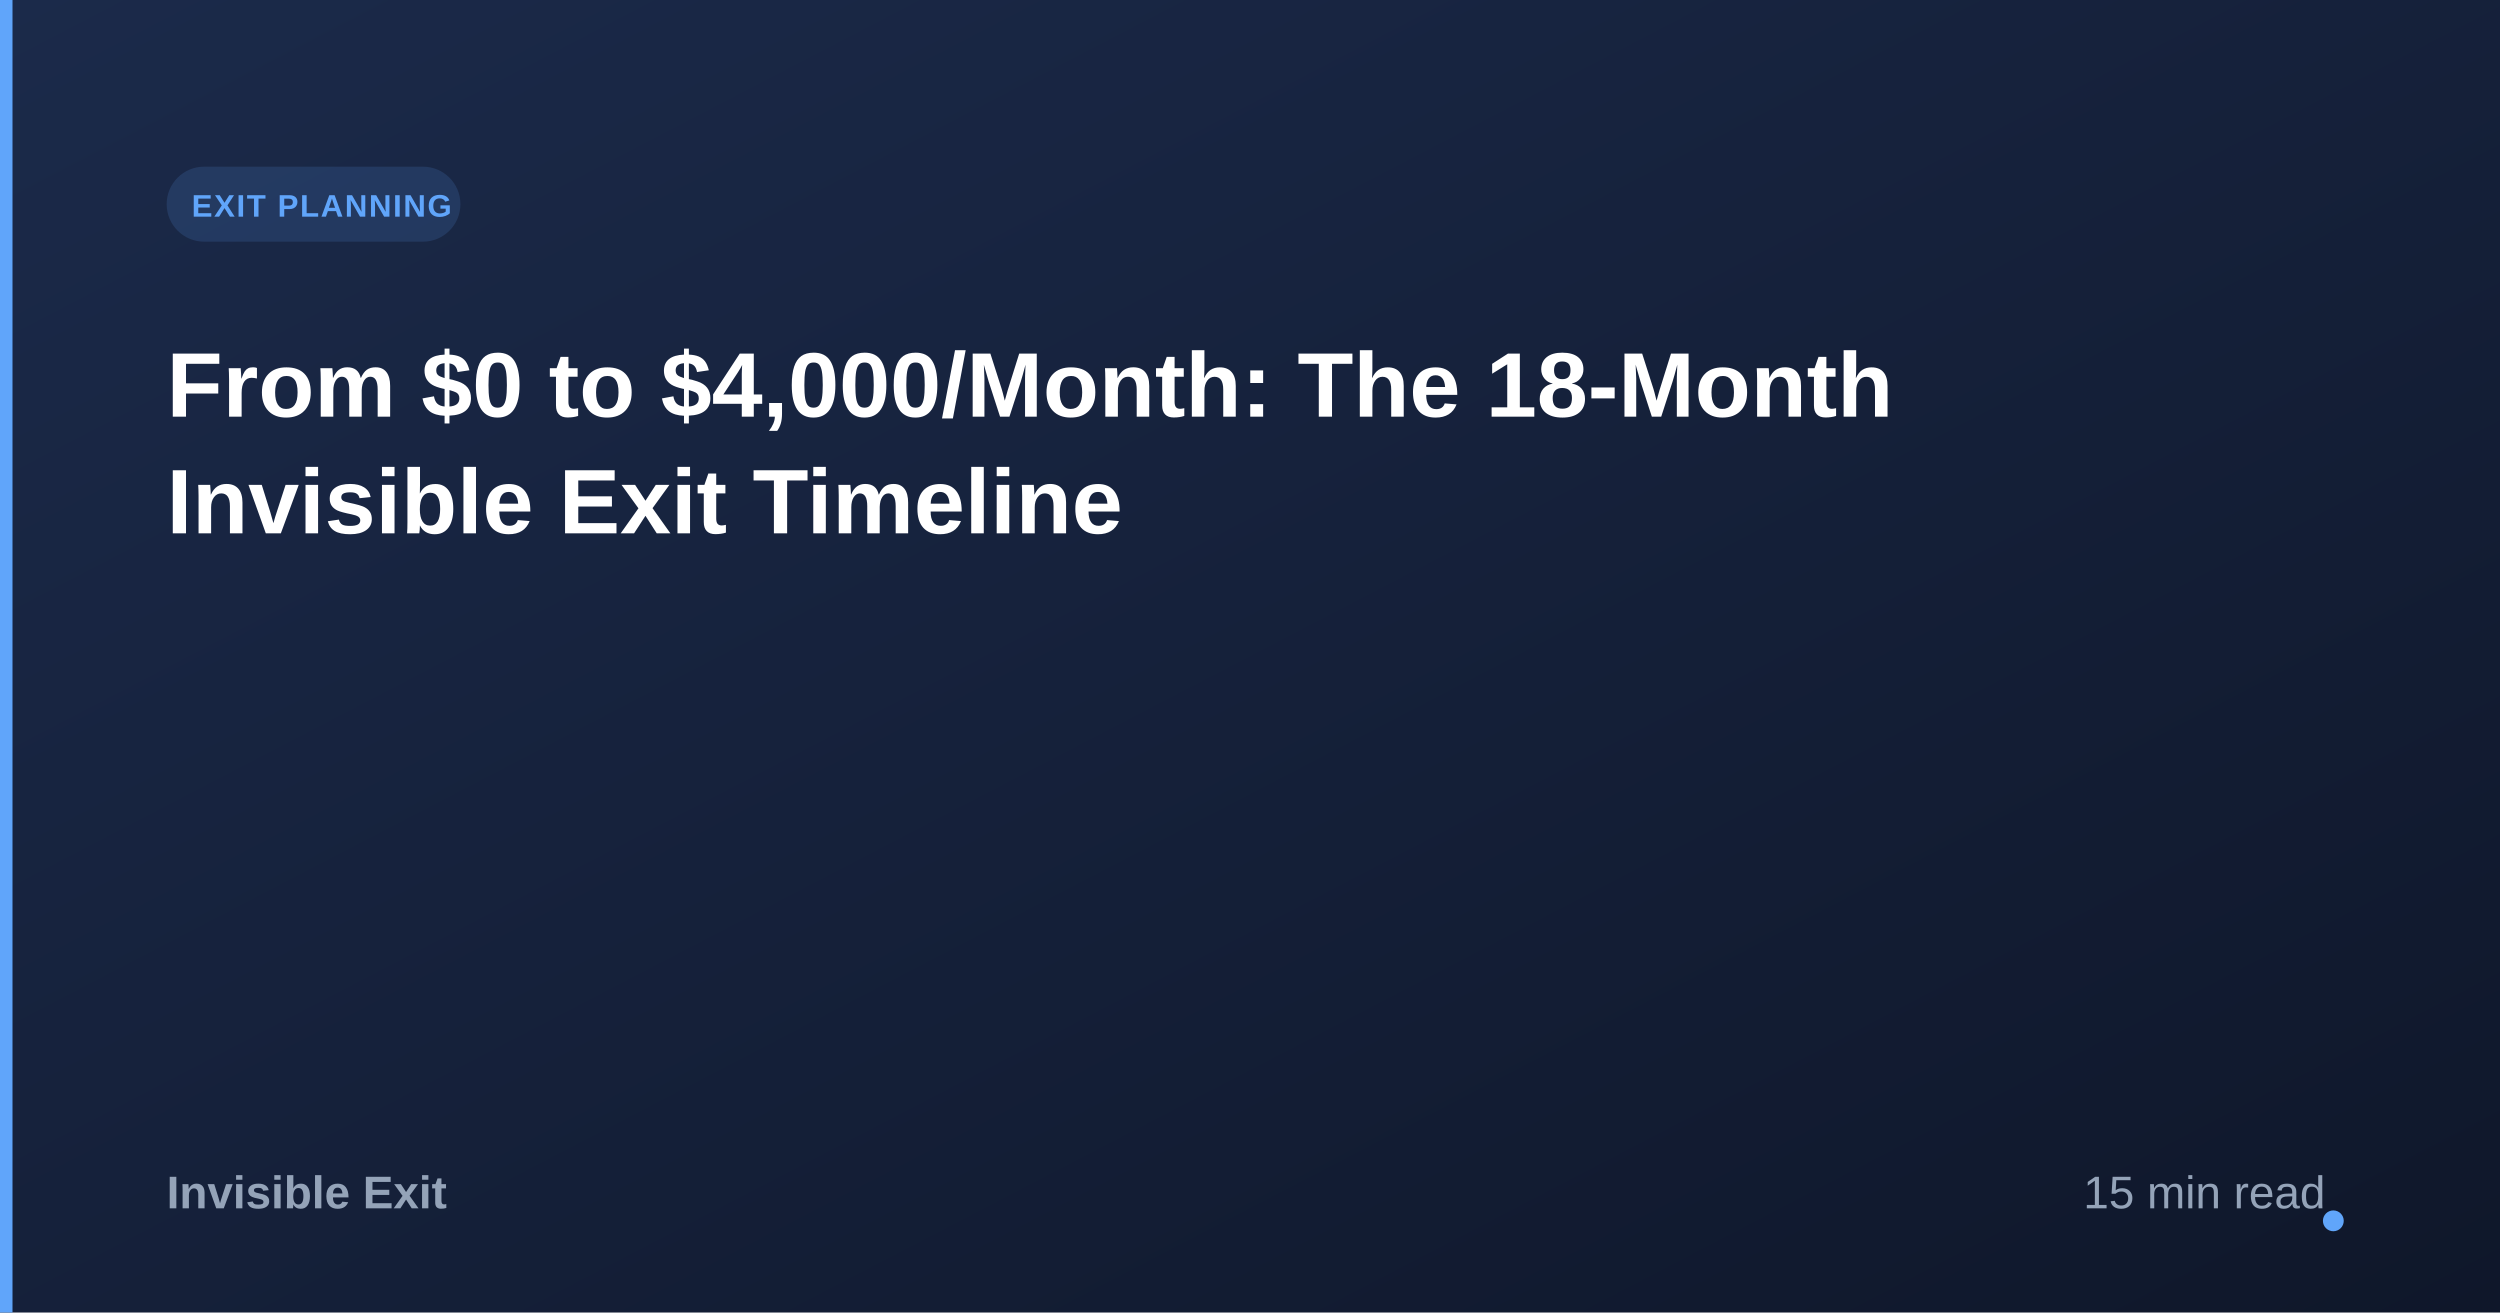
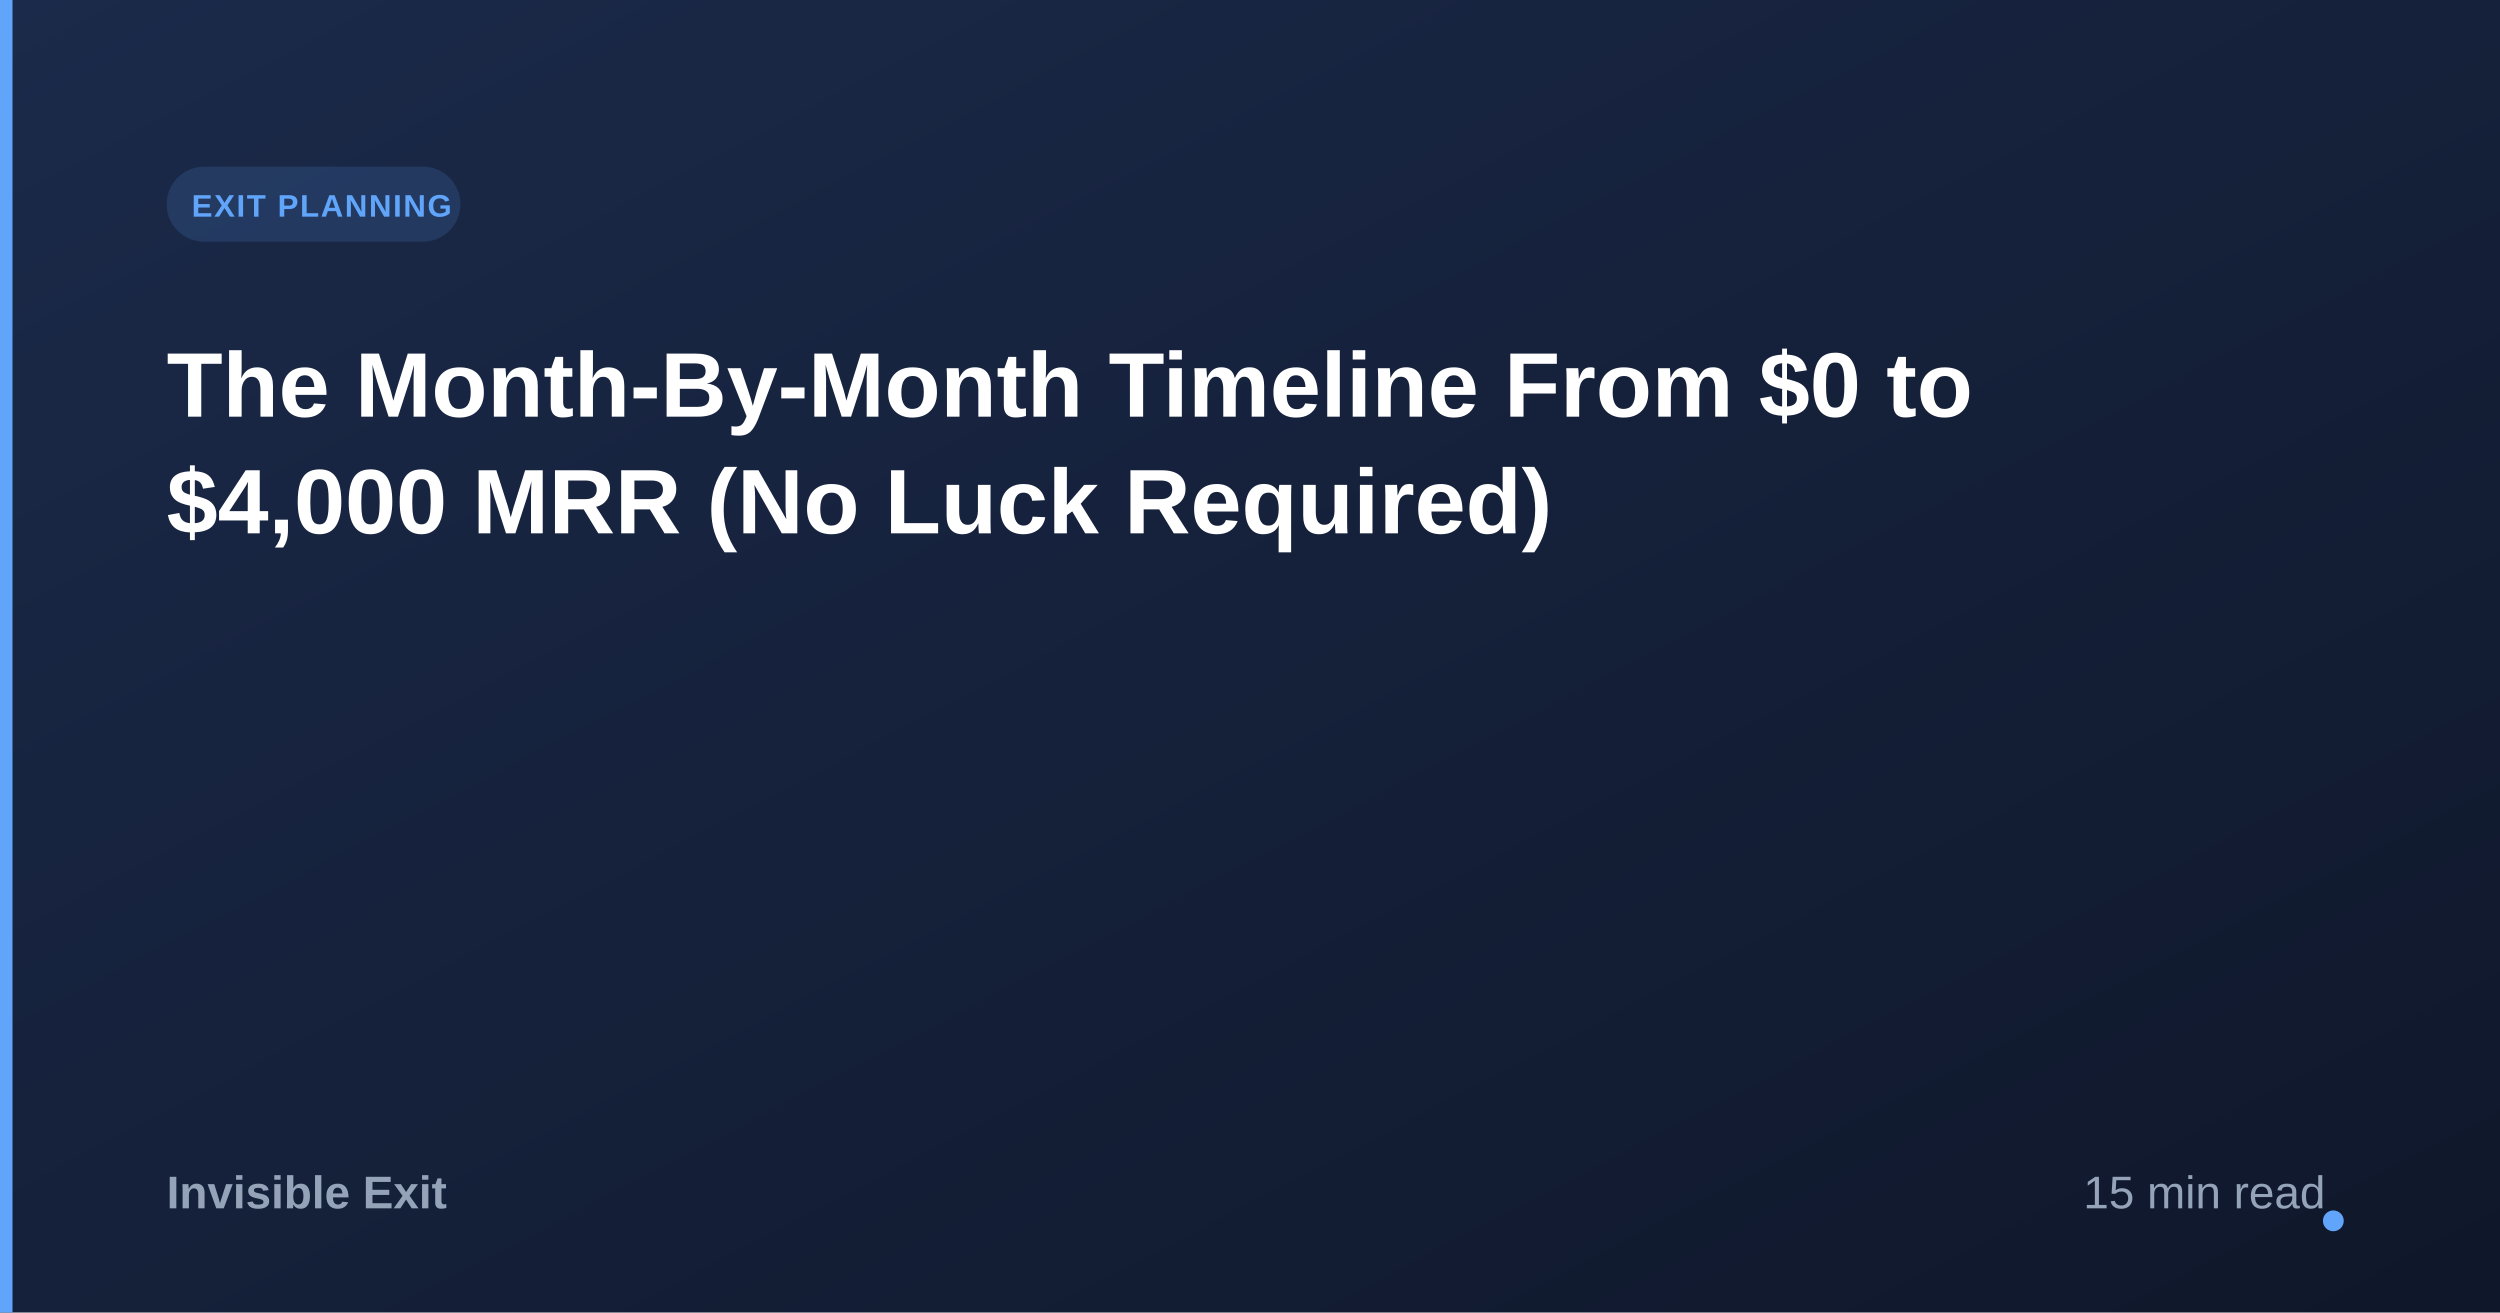
<svg xmlns="http://www.w3.org/2000/svg" width="1200" height="630">
  <defs>
    <linearGradient id="bg" x1="0%" y1="0%" x2="100%" y2="100%">
      <stop offset="0%" style="stop-color:#1B2A4A" />
      <stop offset="100%" style="stop-color:#0f172a" />
    </linearGradient>
  </defs>
  <rect width="1200" height="630" fill="url(#bg)" />
  <rect x="0" y="0" width="6" height="630" fill="#60A5FA" />
  <rect x="80" y="80" width="141" height="36" rx="18" fill="rgba(96,165,250,0.15)" />
  <text x="92" y="104" font-family="Arial, Helvetica, sans-serif" font-size="15" font-weight="600" fill="#60A5FA" letter-spacing="0.05em">EXIT PLANNING</text>
-   <text x="80" y="200" font-family="Arial, Helvetica, sans-serif" font-size="44" font-weight="700" fill="#FFFFFF">From $0 to $4,000/Month: The 18-Month</text>
-   <text x="80" y="256" font-family="Arial, Helvetica, sans-serif" font-size="44" font-weight="700" fill="#FFFFFF">Invisible Exit Timeline</text>
+   <text x="80" y="200" font-family="Arial, Helvetica, sans-serif" font-size="44" font-weight="700" fill="#FFFFFF">The Month-By-Month Timeline From $0 to</text>
+   <text x="80" y="256" font-family="Arial, Helvetica, sans-serif" font-size="44" font-weight="700" fill="#FFFFFF">$4,000 MRR (No Luck Required)</text>
  <text x="80" y="580" font-family="Arial, Helvetica, sans-serif" font-size="22" font-weight="600" fill="#94A3B8">Invisible Exit</text>
  <text x="1000" y="580" font-family="Arial, Helvetica, sans-serif" font-size="22" fill="#94A3B8">15 min read</text>
  <circle cx="1120" cy="586" r="5" fill="#60A5FA" />
</svg>
